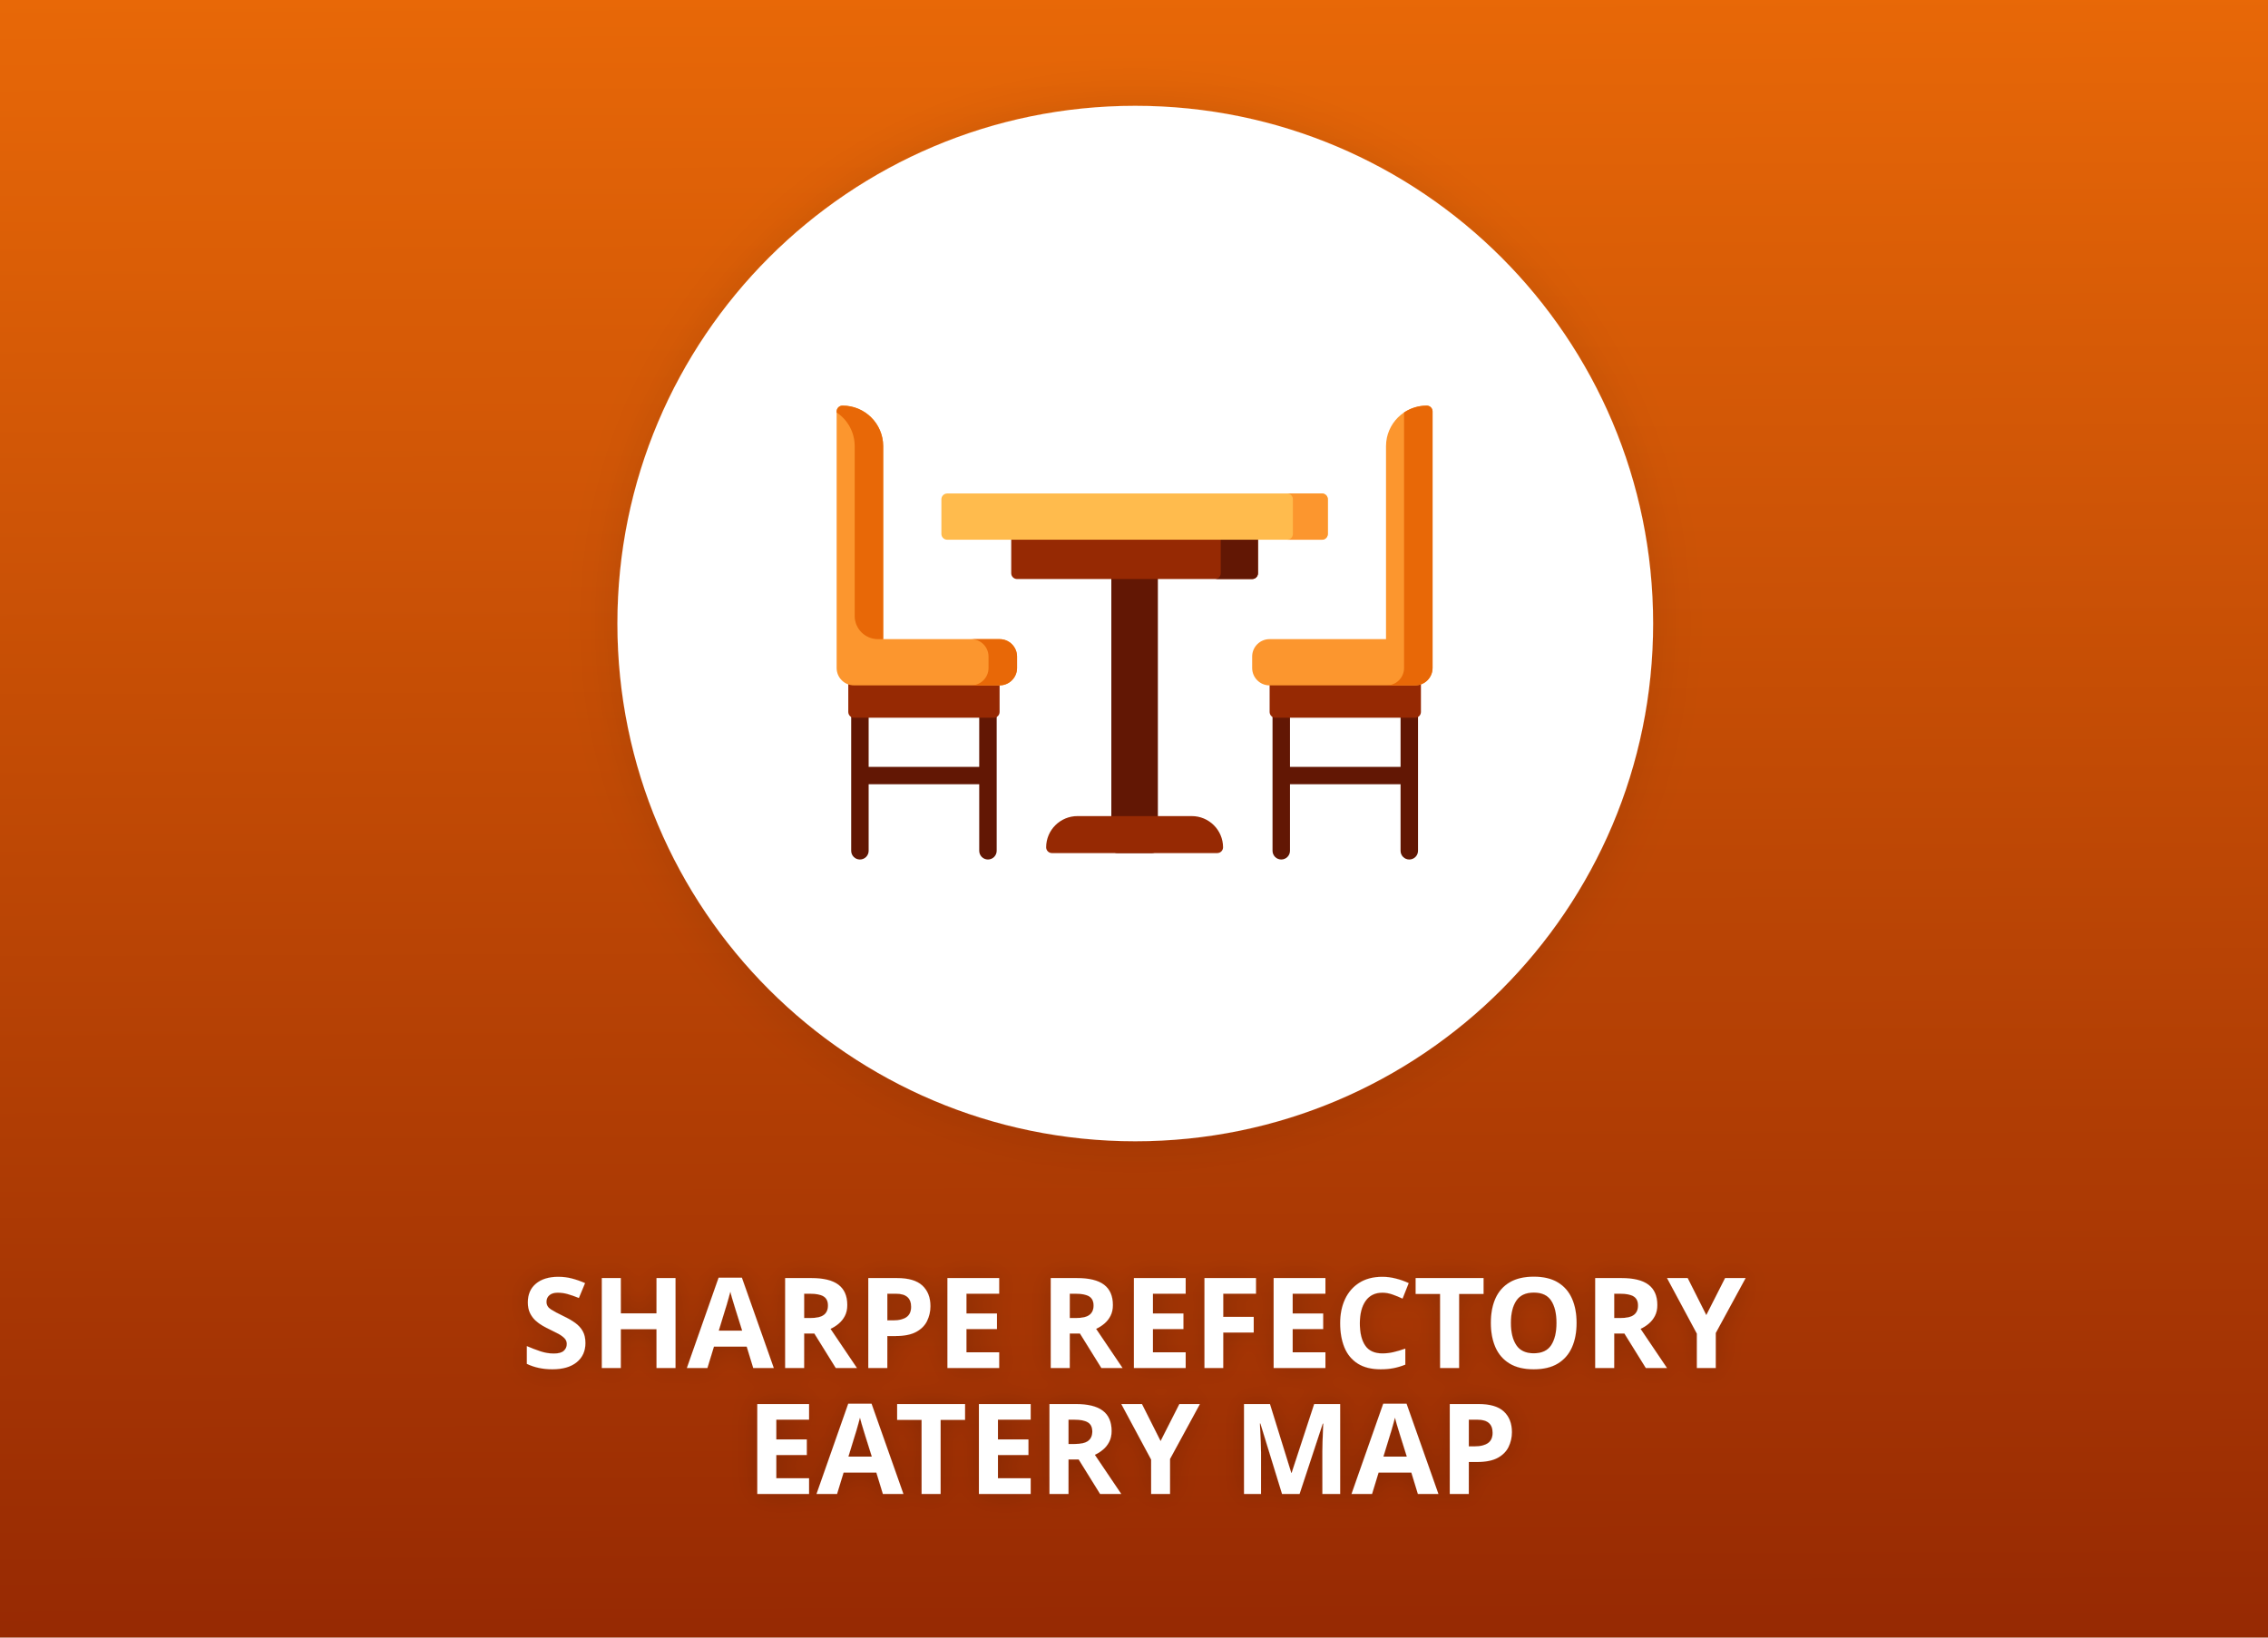
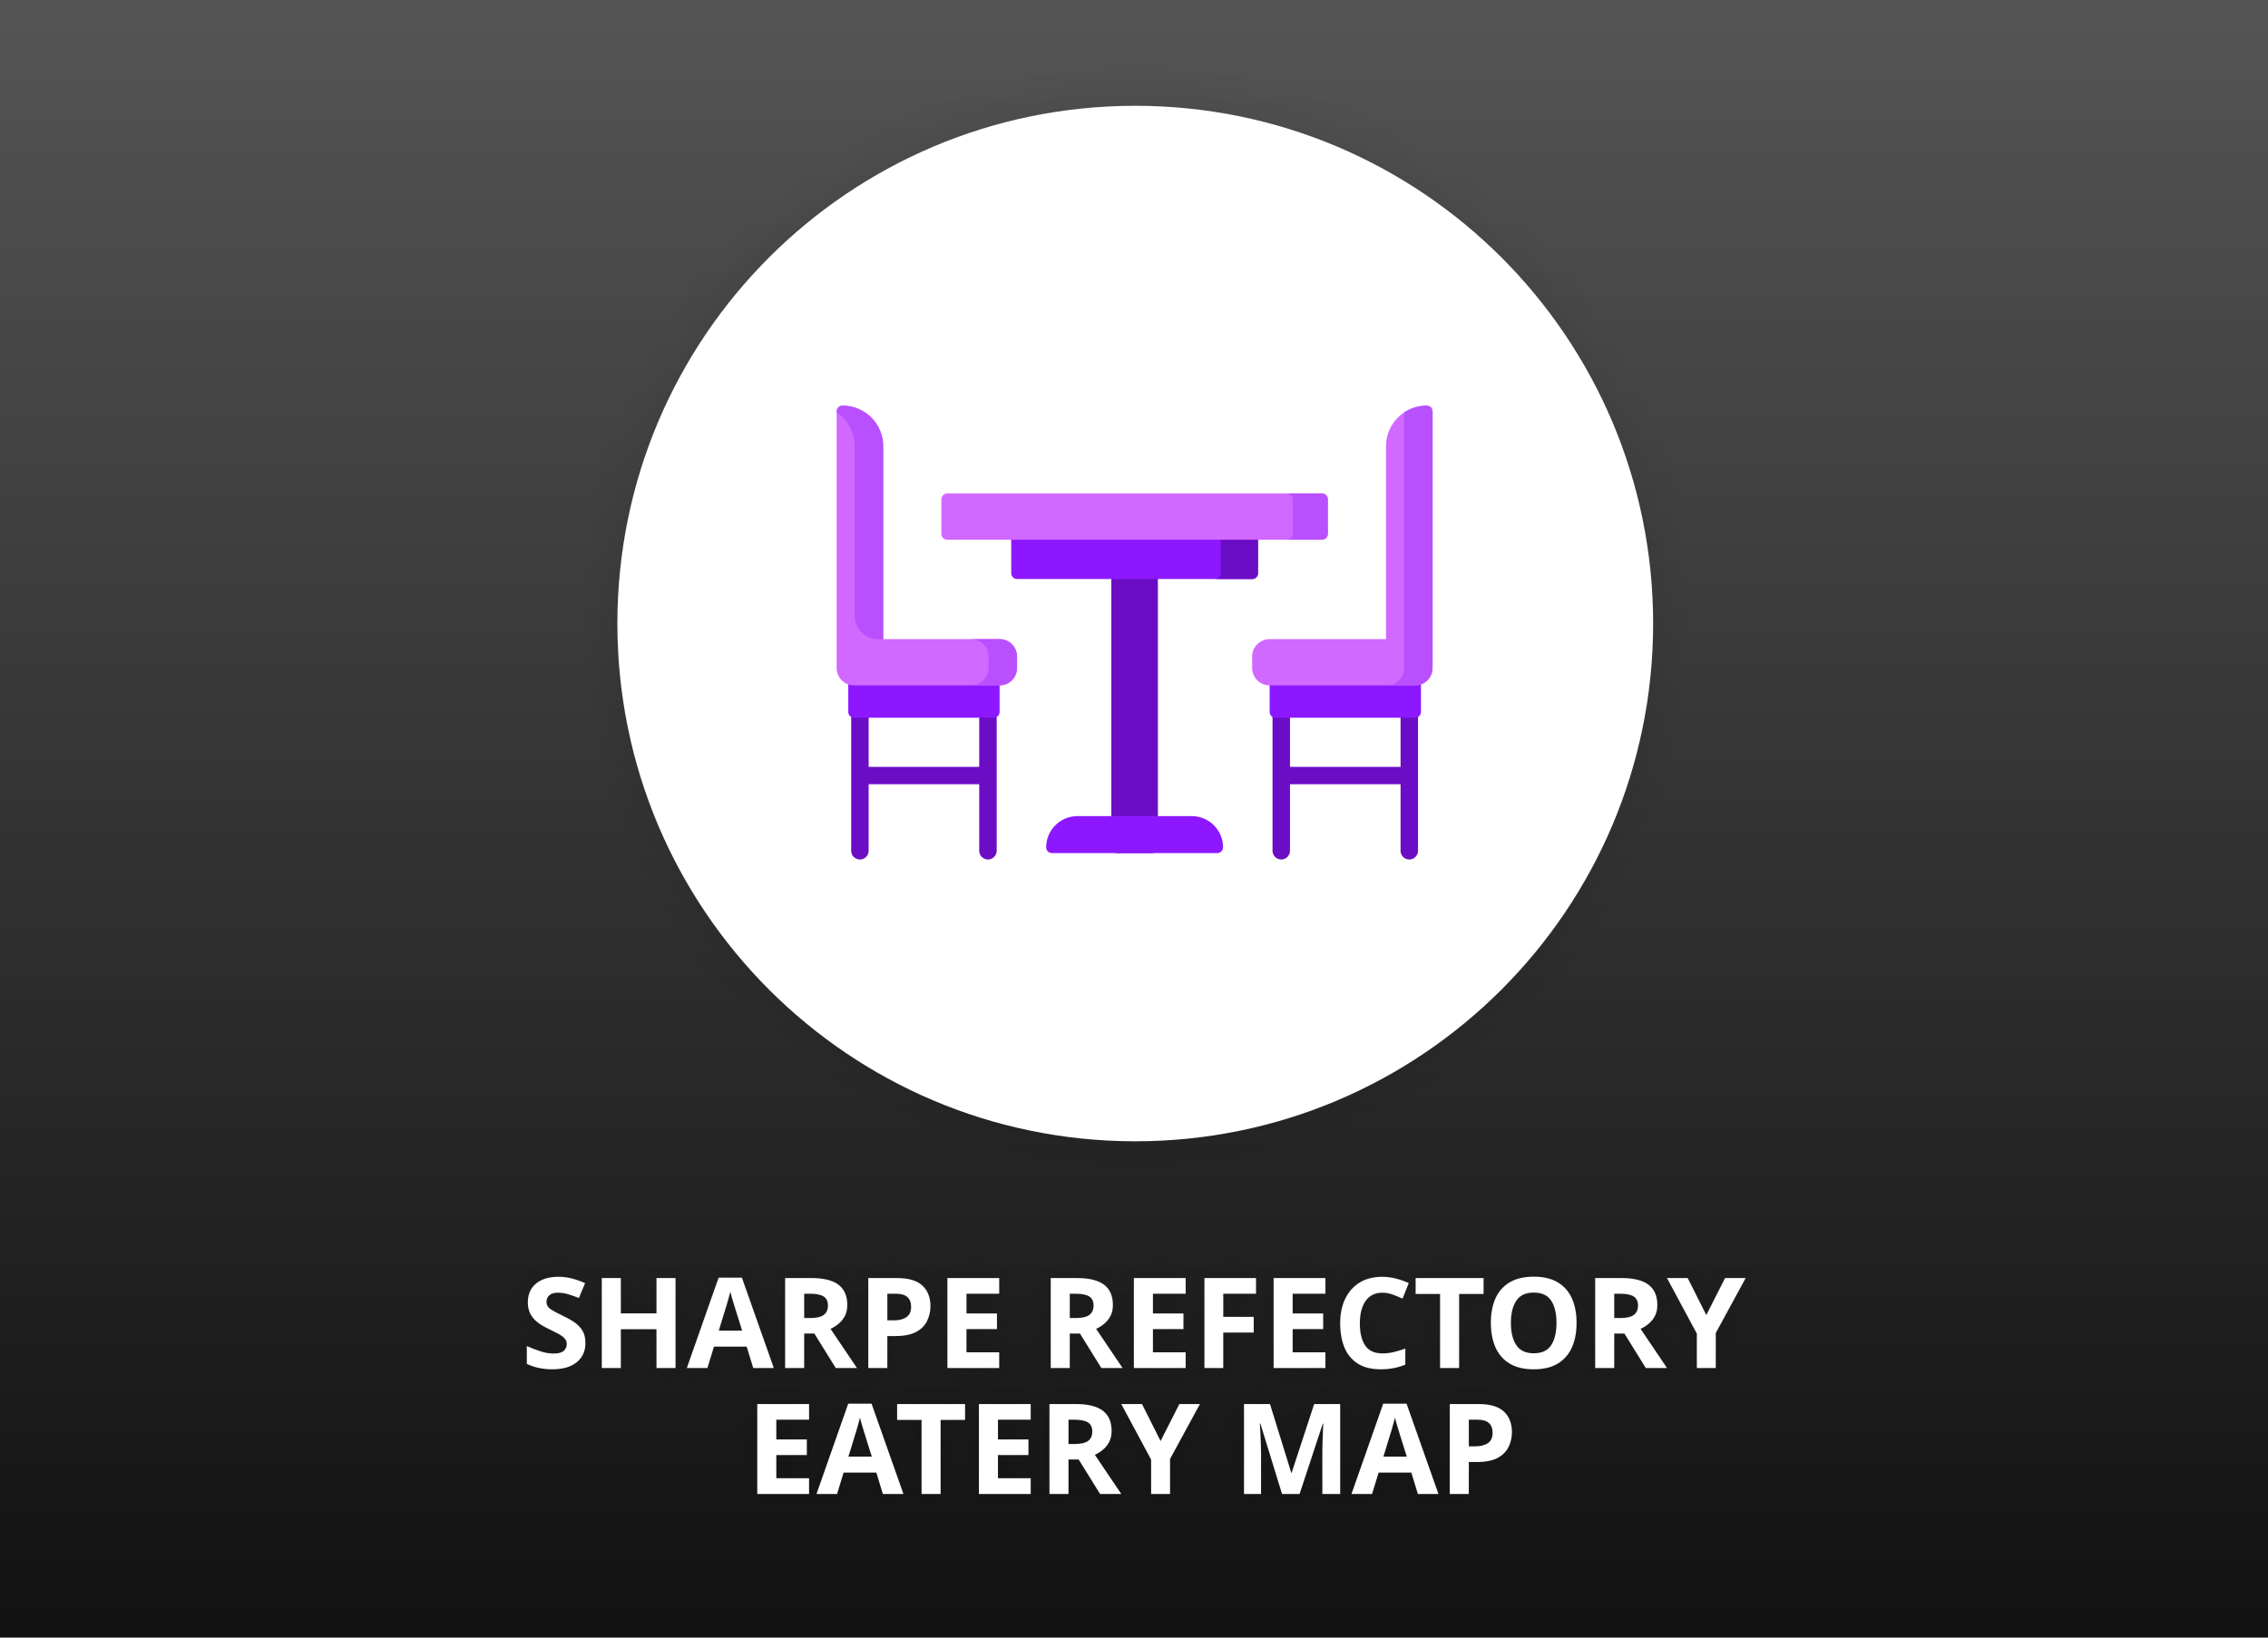
<svg xmlns="http://www.w3.org/2000/svg" width="900" height="650" viewBox="0 0 900 650">
  <defs>
-     <linearGradient id="a" x1="0.769" y1="1" x2="0.764" gradientUnits="objectBoundingBox">
-       <stop offset="0" stop-color="#962903" />
-       <stop offset="1" stop-color="#e86807" />
+     <linearGradient id="a" x1="0.5" y1="1" x2="0.5" gradientUnits="objectBoundingBox">
+       <stop offset="0" stop-color="#111" />
+       <stop offset="1" stop-color="#555" />
    </linearGradient>
    <filter id="b" x="191" y="475" width="518" height="148" filterUnits="userSpaceOnUse">
      <feOffset input="SourceAlpha" />
      <feGaussianBlur stdDeviation="5" result="c" />
      <feFlood flood-opacity="0.161" />
      <feComposite operator="in" in2="c" />
      <feComposite in="SourceGraphic" />
    </filter>
    <filter id="d" x="215" y="12" width="471" height="471" filterUnits="userSpaceOnUse">
      <feOffset input="SourceAlpha" />
      <feGaussianBlur stdDeviation="10" result="e" />
      <feFlood flood-opacity="0.102" />
      <feComposite operator="in" in2="e" />
      <feComposite in="SourceGraphic" />
    </filter>
    <clipPath id="g">
      <rect width="900" height="650" />
    </clipPath>
  </defs>
  <g id="f" clip-path="url(#g)">
    <rect width="900" height="650" fill="#fff" />
    <rect width="900" height="650" fill="url(#a)" />
    <g transform="matrix(1, 0, 0, 1, 0, 0)" filter="url(#b)">
      <text transform="translate(450 543)" fill="#fff" font-size="50" font-family="NotoSans-Bold, Noto Sans" font-weight="700">
        <tspan x="-243.237" y="0">SHARPE REFECTORY</tspan>
        <tspan x="-153.992" y="50">EATERY MAP</tspan>
      </text>
    </g>
    <g transform="matrix(1, 0, 0, 1, 0, 0)" filter="url(#d)">
      <circle cx="205.5" cy="205.5" r="205.5" transform="translate(245 42)" fill="#fff" />
    </g>
-     <g transform="translate(-5518 -2960)">
-       <g transform="translate(5855.773 3180.651)">
-         <path d="M70.235,293.431v67.484a3.464,3.464,0,0,1-6.928,0V334.5H19.428v26.417a3.464,3.464,0,0,1-6.928,0V293.431a3.464,3.464,0,0,1,6.928,0v34.184H63.306V293.431a3.464,3.464,0,0,1,6.928,0ZM233.97,289.99a3.453,3.453,0,0,0-3.464,3.441v34.184H186.627V293.431a3.464,3.464,0,0,0-6.928,0v67.484a3.464,3.464,0,0,0,6.928,0V334.5h43.878v26.417a3.464,3.464,0,0,0,6.928,0V293.431A3.453,3.453,0,0,0,233.97,289.99Z" transform="translate(-12.5 -243.876)" fill="#621704" />
-         <path d="M254.475,192.443V305.812a2.3,2.3,0,0,1-2.309,2.294H238.309A2.3,2.3,0,0,1,236,305.812V192.443a2.3,2.3,0,0,1,2.309-2.294h13.856A2.3,2.3,0,0,1,254.475,192.443Z" transform="translate(-132.771 -190.149)" fill="#621704" />
-       </g>
-       <path d="M172.581,172.574V186.34a2.3,2.3,0,0,1-2.309,2.294h-93.3a2.3,2.3,0,0,1-2.309-2.294V172.574a2.3,2.3,0,0,1,2.309-2.294h93.3A2.3,2.3,0,0,1,172.581,172.574ZM146.254,282.731H100.99A12.43,12.43,0,0,0,88.519,295.12a2.3,2.3,0,0,0,2.309,2.294h65.586a2.3,2.3,0,0,0,2.309-2.294A12.43,12.43,0,0,0,146.254,282.731ZM67.735,220.753H12.309A2.3,2.3,0,0,0,10,223.048V241.4a2.3,2.3,0,0,0,2.309,2.294H67.735a2.3,2.3,0,0,0,2.309-2.294V223.048A2.3,2.3,0,0,0,67.735,220.753Zm167.2,0H179.509a2.3,2.3,0,0,0-2.309,2.294V241.4a2.3,2.3,0,0,0,2.309,2.294h55.425a2.3,2.3,0,0,0,2.309-2.294V223.048A2.3,2.3,0,0,0,234.934,220.753Z" transform="translate(5844.619 3001.194)" fill="#962903" />
-       <path d="M342.089,172.574V186.34a2.3,2.3,0,0,1-2.309,2.294H325a2.3,2.3,0,0,0,2.309-2.294V172.574A2.3,2.3,0,0,0,325,170.28h14.78A2.3,2.3,0,0,1,342.089,172.574Z" transform="translate(5675.11 3001.194)" fill="#621704" />
-       <path d="M241.034,154.856H92.309A2.31,2.31,0,0,1,90,152.547V138.811a2.31,2.31,0,0,1,2.309-2.309H241.034a2.31,2.31,0,0,1,2.309,2.309v13.735A2.309,2.309,0,0,1,241.034,154.856Z" transform="translate(5801.569 3019.371)" fill="#ffbb4d" />
-       <path d="M403.166,138.8v13.766a2.3,2.3,0,0,1-2.309,2.294H387a2.3,2.3,0,0,0,2.309-2.294V138.8A2.3,2.3,0,0,0,387,136.5h13.856A2.3,2.3,0,0,1,403.166,138.8Z" transform="translate(5641.746 3019.37)" fill="#fc962e" />
-       <path d="M71.591,160.571v4.589a6.906,6.906,0,0,1-6.928,6.883H6.928A6.906,6.906,0,0,1,0,165.16V63.294A2.3,2.3,0,0,1,2.309,61,16.113,16.113,0,0,1,18.475,77.06v76.629H64.663A6.905,6.905,0,0,1,71.591,160.571ZM234.171,61a16.113,16.113,0,0,0-16.166,16.06v76.629H171.818a6.906,6.906,0,0,0-6.928,6.883v4.589a6.906,6.906,0,0,0,6.928,6.883h57.735a6.906,6.906,0,0,0,6.928-6.883V63.294A2.3,2.3,0,0,0,234.171,61Z" transform="translate(5850 3060)" fill="#fc962e" />
-       <path d="M18.475,77.06v76.629H16.4a9.207,9.207,0,0,1-9.238-9.177V77.06A16.017,16.017,0,0,0,0,63.722v-.428A2.314,2.314,0,0,1,2.345,61,16.113,16.113,0,0,1,18.475,77.06ZM234.171,61a16.167,16.167,0,0,0-9.007,2.722V165.159a6.906,6.906,0,0,1-6.928,6.883h11.316a6.906,6.906,0,0,0,6.928-6.883V63.294A2.3,2.3,0,0,0,234.171,61ZM64.663,153.688H53.347a6.906,6.906,0,0,1,6.928,6.883v4.589a6.906,6.906,0,0,1-6.928,6.883H64.663a6.906,6.906,0,0,0,6.928-6.883v-4.589A6.906,6.906,0,0,0,64.663,153.688Z" transform="translate(5850 3060)" fill="#e86807" />
-     </g>
+     <path d="M70.235,293.431v67.484a3.464,3.464,0,0,1-6.928,0V334.5H19.428v26.417a3.464,3.464,0,0,1-6.928,0V293.431a3.464,3.464,0,0,1,6.928,0v34.184H63.306V293.431a3.464,3.464,0,0,1,6.928,0ZM233.97,289.99a3.453,3.453,0,0,0-3.464,3.441v34.184H186.627V293.431a3.464,3.464,0,0,0-6.928,0v67.484a3.464,3.464,0,0,0,6.928,0V334.5h43.878v26.417a3.464,3.464,0,0,0,6.928,0V293.431A3.453,3.453,0,0,0,233.97,289.99Z" transform="translate(325.273 -23.225)" fill="#6a0dc4" />
+     <path d="M254.475,192.443V305.812a2.3,2.3,0,0,1-2.309,2.294H238.309A2.3,2.3,0,0,1,236,305.812V192.443a2.3,2.3,0,0,1,2.309-2.294h13.856A2.3,2.3,0,0,1,254.475,192.443Z" transform="translate(205.003 30.502)" fill="#6a0dc4" />
+     <path d="M172.581,172.574V186.34a2.3,2.3,0,0,1-2.309,2.294h-93.3a2.3,2.3,0,0,1-2.309-2.294V172.574a2.3,2.3,0,0,1,2.309-2.294h93.3A2.3,2.3,0,0,1,172.581,172.574ZM146.254,282.731H100.99A12.43,12.43,0,0,0,88.519,295.12a2.3,2.3,0,0,0,2.309,2.294h65.586a2.3,2.3,0,0,0,2.309-2.294A12.43,12.43,0,0,0,146.254,282.731ZM67.735,220.753H12.309A2.3,2.3,0,0,0,10,223.048V241.4a2.3,2.3,0,0,0,2.309,2.294H67.735a2.3,2.3,0,0,0,2.309-2.294V223.048A2.3,2.3,0,0,0,67.735,220.753Zm167.2,0H179.509a2.3,2.3,0,0,0-2.309,2.294V241.4a2.3,2.3,0,0,0,2.309,2.294h55.425a2.3,2.3,0,0,0,2.309-2.294V223.048A2.3,2.3,0,0,0,234.934,220.753Z" transform="translate(326.619 41.194)" fill="#8d18ff" />
+     <path d="M342.089,172.574V186.34a2.3,2.3,0,0,1-2.309,2.294H325a2.3,2.3,0,0,0,2.309-2.294V172.574A2.3,2.3,0,0,0,325,170.28h14.78A2.3,2.3,0,0,1,342.089,172.574Z" transform="translate(157.11 41.194)" fill="#6a0dc4" />
+     <path d="M241.034,154.856H92.309A2.31,2.31,0,0,1,90,152.547V138.811a2.31,2.31,0,0,1,2.309-2.309H241.034a2.31,2.31,0,0,1,2.309,2.309v13.735A2.309,2.309,0,0,1,241.034,154.856Z" transform="translate(283.569 59.371)" fill="#d168ff" />
+     <path d="M403.166,138.8v13.766a2.3,2.3,0,0,1-2.309,2.294H387a2.3,2.3,0,0,0,2.309-2.294V138.8A2.3,2.3,0,0,0,387,136.5h13.856A2.3,2.3,0,0,1,403.166,138.8Z" transform="translate(123.746 59.37)" fill="#b850ff" />
+     <path d="M71.591,160.571v4.589a6.906,6.906,0,0,1-6.928,6.883H6.928A6.906,6.906,0,0,1,0,165.16V63.294A2.3,2.3,0,0,1,2.309,61,16.113,16.113,0,0,1,18.475,77.06v76.629H64.663A6.905,6.905,0,0,1,71.591,160.571ZM234.171,61a16.113,16.113,0,0,0-16.166,16.06v76.629H171.818a6.906,6.906,0,0,0-6.928,6.883v4.589a6.906,6.906,0,0,0,6.928,6.883h57.735a6.906,6.906,0,0,0,6.928-6.883V63.294A2.3,2.3,0,0,0,234.171,61Z" transform="translate(332 100)" fill="#d168ff" />
+     <path d="M18.475,77.06v76.629H16.4a9.207,9.207,0,0,1-9.238-9.177V77.06A16.017,16.017,0,0,0,0,63.722v-.428A2.314,2.314,0,0,1,2.345,61,16.113,16.113,0,0,1,18.475,77.06ZM234.171,61a16.167,16.167,0,0,0-9.007,2.722V165.159a6.906,6.906,0,0,1-6.928,6.883h11.316a6.906,6.906,0,0,0,6.928-6.883V63.294A2.3,2.3,0,0,0,234.171,61ZM64.663,153.688H53.347a6.906,6.906,0,0,1,6.928,6.883v4.589a6.906,6.906,0,0,1-6.928,6.883H64.663a6.906,6.906,0,0,0,6.928-6.883v-4.589A6.906,6.906,0,0,0,64.663,153.688Z" transform="translate(332 100)" fill="#b850ff" />
  </g>
</svg>
